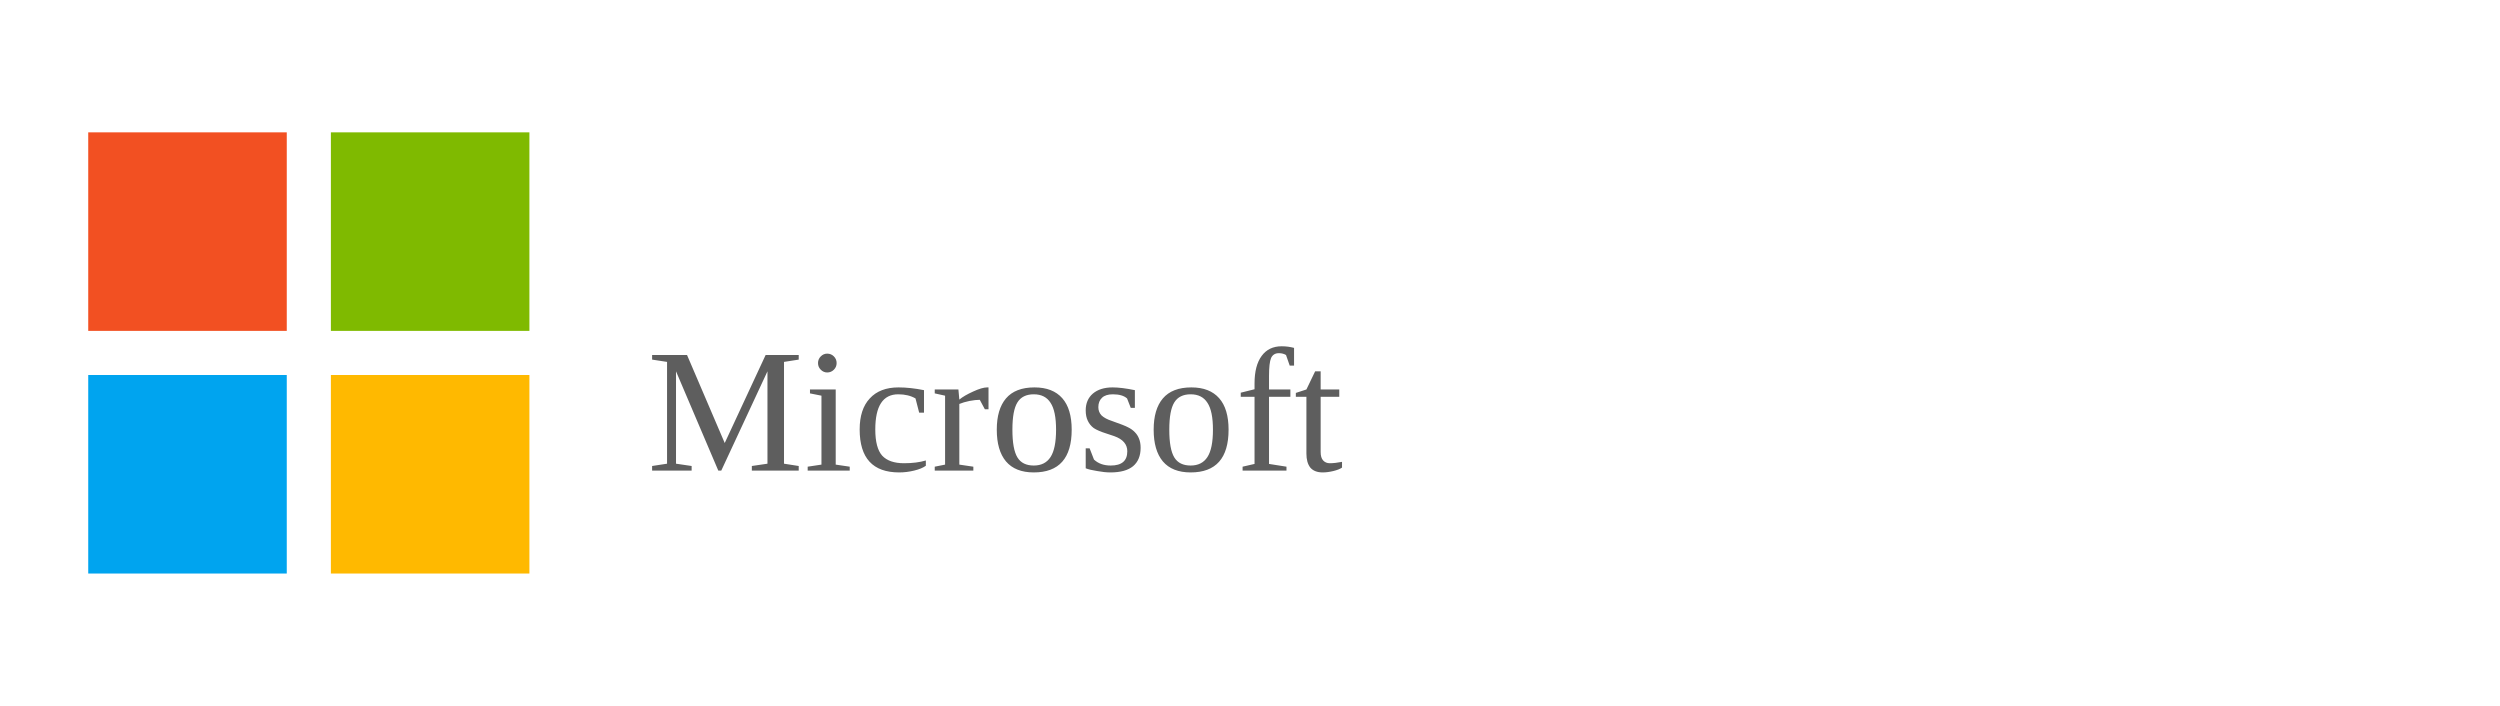
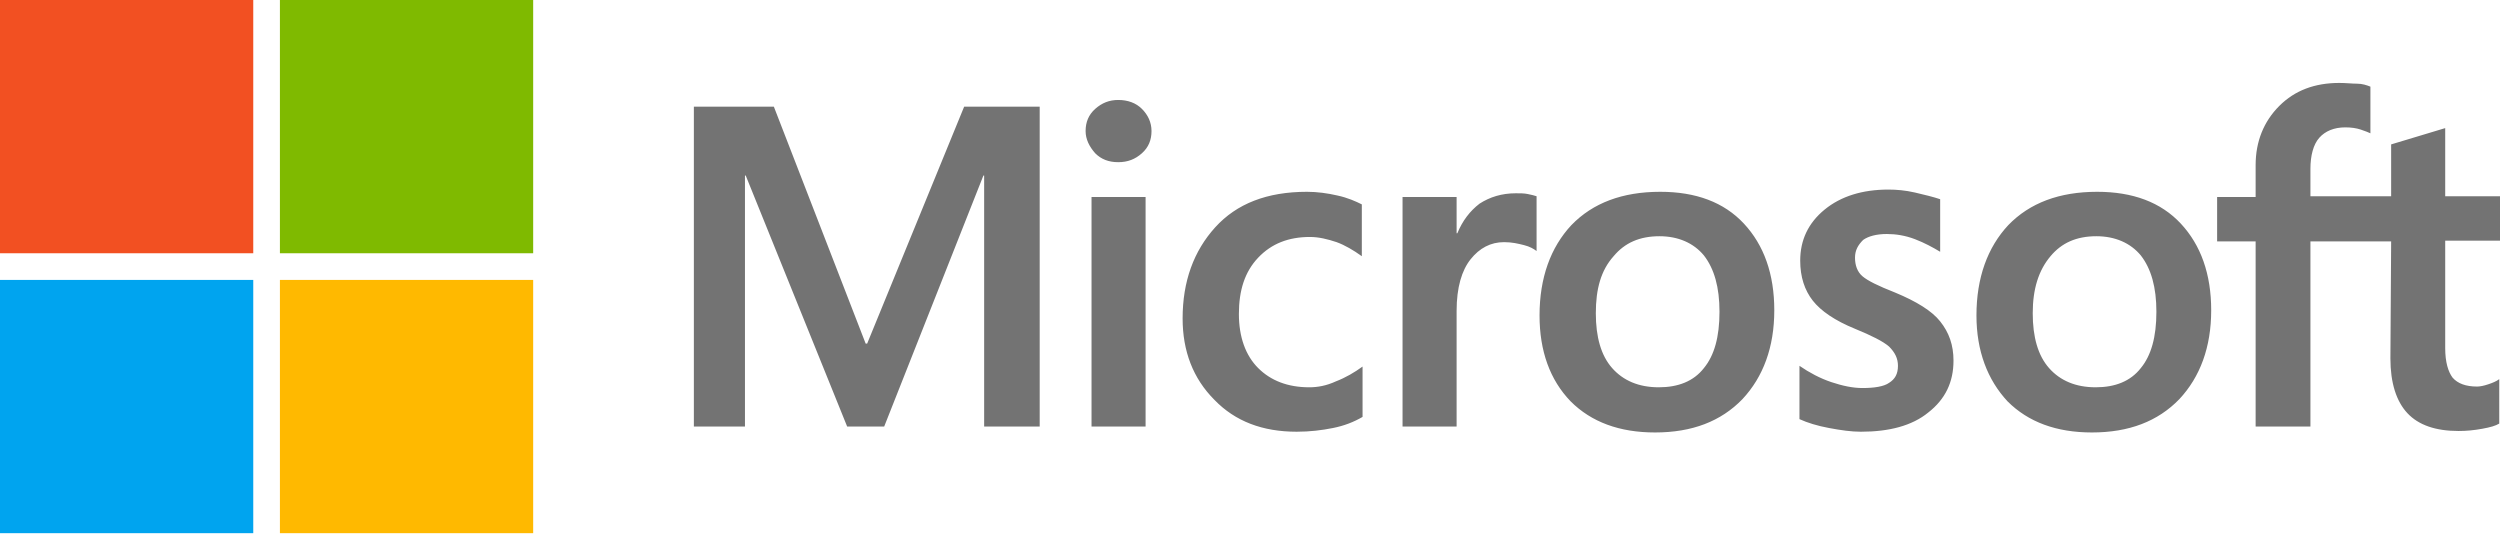
- <svg xmlns="http://www.w3.org/2000/svg" viewBox="0 0 170 48" width="170" height="48">
-   <rect x="6" y="9" width="13.5" height="13.5" fill="#F25022" />
-   <rect x="22.5" y="9" width="13.5" height="13.5" fill="#7FBA00" />
-   <rect x="6" y="25.5" width="13.5" height="13.5" fill="#00A4EF" />
-   <rect x="22.5" y="25.5" width="13.5" height="13.5" fill="#FFB900" />
-   <text x="44" y="32" fill="#5E5E5E" fontSize="21" fontWeight="600" fontFamily="Segoe UI, -apple-system, system-ui, sans-serif" letterSpacing="-0.3">Microsoft</text>
+ <svg xmlns="http://www.w3.org/2000/svg" version="1.1" viewBox="0 0 337.6 72">
+   <path fill="#737373" d="M140.4,14.4v43.2h-7.5V23.7h-0.1l-13.4,33.9h-5l-13.7-33.9h-0.1v33.9h-6.9V14.4h10.8l12.4,32h0.2l13.1-32H140.4 z M146.6,17.7c0-1.2,0.4-2.2,1.3-3c0.9-0.8,1.9-1.2,3.1-1.2c1.3,0,2.4,0.4,3.2,1.2s1.3,1.8,1.3,3c0,1.2-0.4,2.2-1.3,3 c-0.9,0.8-1.9,1.2-3.2,1.2s-2.3-0.4-3.1-1.2C147.1,19.8,146.6,18.8,146.6,17.7z M154.7,26.6v31h-7.3v-31H154.7z M176.8,52.3 c1.1,0,2.3-0.2,3.6-0.8c1.3-0.5,2.5-1.2,3.6-2v6.8c-1.2,0.7-2.5,1.2-4,1.5c-1.5,0.3-3.1,0.5-4.9,0.5c-4.6,0-8.3-1.4-11.1-4.3 c-2.9-2.9-4.3-6.6-4.3-11c0-5,1.5-9.1,4.4-12.3c2.9-3.2,7-4.8,12.4-4.8c1.4,0,2.8,0.2,4.1,0.5c1.4,0.3,2.5,0.8,3.3,1.2v7 c-1.1-0.8-2.3-1.5-3.4-1.9c-1.2-0.4-2.4-0.7-3.6-0.7c-2.9,0-5.2,0.9-7,2.8s-2.6,4.4-2.6,7.6c0,3.1,0.9,5.6,2.6,7.3 C171.6,51.4,173.9,52.3,176.8,52.3z M204.7,26.1c0.6,0,1.1,0,1.6,0.1s0.9,0.2,1.2,0.3v7.4c-0.4-0.3-0.9-0.6-1.7-0.8 s-1.6-0.4-2.7-0.4c-1.8,0-3.3,0.8-4.5,2.3s-1.9,3.8-1.9,7v15.6h-7.3v-31h7.3v4.9h0.1c0.7-1.7,1.7-3,3-4 C201.2,26.6,202.8,26.1,204.7,26.1z M207.9,42.6c0-5.1,1.5-9.2,4.3-12.2c2.9-3,6.9-4.5,12-4.5c4.8,0,8.6,1.4,11.3,4.3 s4.1,6.8,4.1,11.7c0,5-1.5,9-4.3,12c-2.9,3-6.8,4.5-11.8,4.5c-4.8,0-8.6-1.4-11.4-4.2C209.3,51.3,207.9,47.4,207.9,42.6z M215.5,42.3c0,3.2,0.7,5.7,2.2,7.4s3.6,2.6,6.3,2.6c2.6,0,4.7-0.8,6.1-2.6c1.4-1.7,2.1-4.2,2.1-7.6c0-3.3-0.7-5.8-2.1-7.6 c-1.4-1.7-3.5-2.6-6-2.6c-2.7,0-4.7,0.9-6.2,2.7C216.2,36.5,215.5,39,215.5,42.3z M250.5,34.8c0,1,0.3,1.9,1,2.5 c0.7,0.6,2.1,1.3,4.4,2.2c2.9,1.2,5,2.5,6.1,3.9c1.2,1.5,1.8,3.2,1.8,5.3c0,2.9-1.1,5.2-3.4,7c-2.2,1.8-5.3,2.6-9.1,2.6 c-1.3,0-2.7-0.2-4.3-0.5c-1.6-0.3-2.9-0.7-4-1.2v-7.2c1.3,0.9,2.8,1.7,4.3,2.2c1.5,0.5,2.9,0.8,4.2,0.8c1.6,0,2.9-0.2,3.6-0.7 c0.8-0.5,1.2-1.2,1.2-2.3c0-1-0.4-1.8-1.2-2.6c-0.8-0.7-2.4-1.5-4.6-2.4c-2.7-1.1-4.6-2.4-5.7-3.8s-1.7-3.2-1.7-5.4 c0-2.8,1.1-5.1,3.3-6.9c2.2-1.8,5.1-2.7,8.6-2.7c1.1,0,2.3,0.1,3.6,0.4s2.5,0.6,3.4,0.9V34c-1-0.6-2.1-1.2-3.4-1.7 c-1.3-0.5-2.6-0.7-3.8-0.7c-1.4,0-2.5,0.3-3.2,0.8C250.9,33.1,250.5,33.8,250.5,34.8z M266.9,42.6c0-5.1,1.5-9.2,4.3-12.2 c2.9-3,6.9-4.5,12-4.5c4.8,0,8.6,1.4,11.3,4.3s4.1,6.8,4.1,11.7c0,5-1.5,9-4.3,12c-2.9,3-6.8,4.5-11.8,4.5c-4.8,0-8.6-1.4-11.4-4.2 C268.4,51.3,266.9,47.4,266.9,42.6z M274.5,42.3c0,3.2,0.7,5.7,2.2,7.4s3.6,2.6,6.3,2.6c2.6,0,4.7-0.8,6.1-2.6 c1.4-1.7,2.1-4.2,2.1-7.6c0-3.3-0.7-5.8-2.1-7.6c-1.4-1.7-3.5-2.6-6-2.6c-2.7,0-4.7,0.9-6.2,2.7C275.3,36.5,274.5,39,274.5,42.3z M322.9,32.6h-10.9v25h-7.4v-25h-5.2v-6h5.2v-4.3c0-3.2,1.1-5.9,3.2-8s4.8-3.1,8.1-3.1c0.9,0,1.7,0.1,2.4,0.1s1.3,0.2,1.8,0.4v6.3 c-0.2-0.1-0.7-0.3-1.3-0.5c-0.6-0.2-1.3-0.3-2.1-0.3c-1.5,0-2.7,0.5-3.5,1.4c-0.8,0.9-1.2,2.4-1.2,4.2v3.7h10.9v-7l7.3-2.2v9.2h7.4 v6h-7.4v14.5c0,1.9,0.4,3.2,1,4c0.7,0.8,1.8,1.2,3.3,1.2c0.4,0,0.9-0.1,1.5-0.3c0.6-0.2,1.1-0.4,1.5-0.7v6c-0.5,0.3-1.2,0.5-2.3,0.7 c-1.1,0.2-2.1,0.3-3.2,0.3c-3.1,0-5.4-0.8-6.9-2.4c-1.5-1.6-2.3-4.1-2.3-7.4L322.9,32.6L322.9,32.6z" />
+   <rect fill="#F25022" width="34.2" height="34.2" />
+   <rect x="37.8" fill="#7FBA00" width="34.2" height="34.2" />
+   <rect y="37.8" fill="#00A4EF" width="34.2" height="34.2" />
+   <rect x="37.8" y="37.8" fill="#FFB900" width="34.2" height="34.2" />
</svg>
